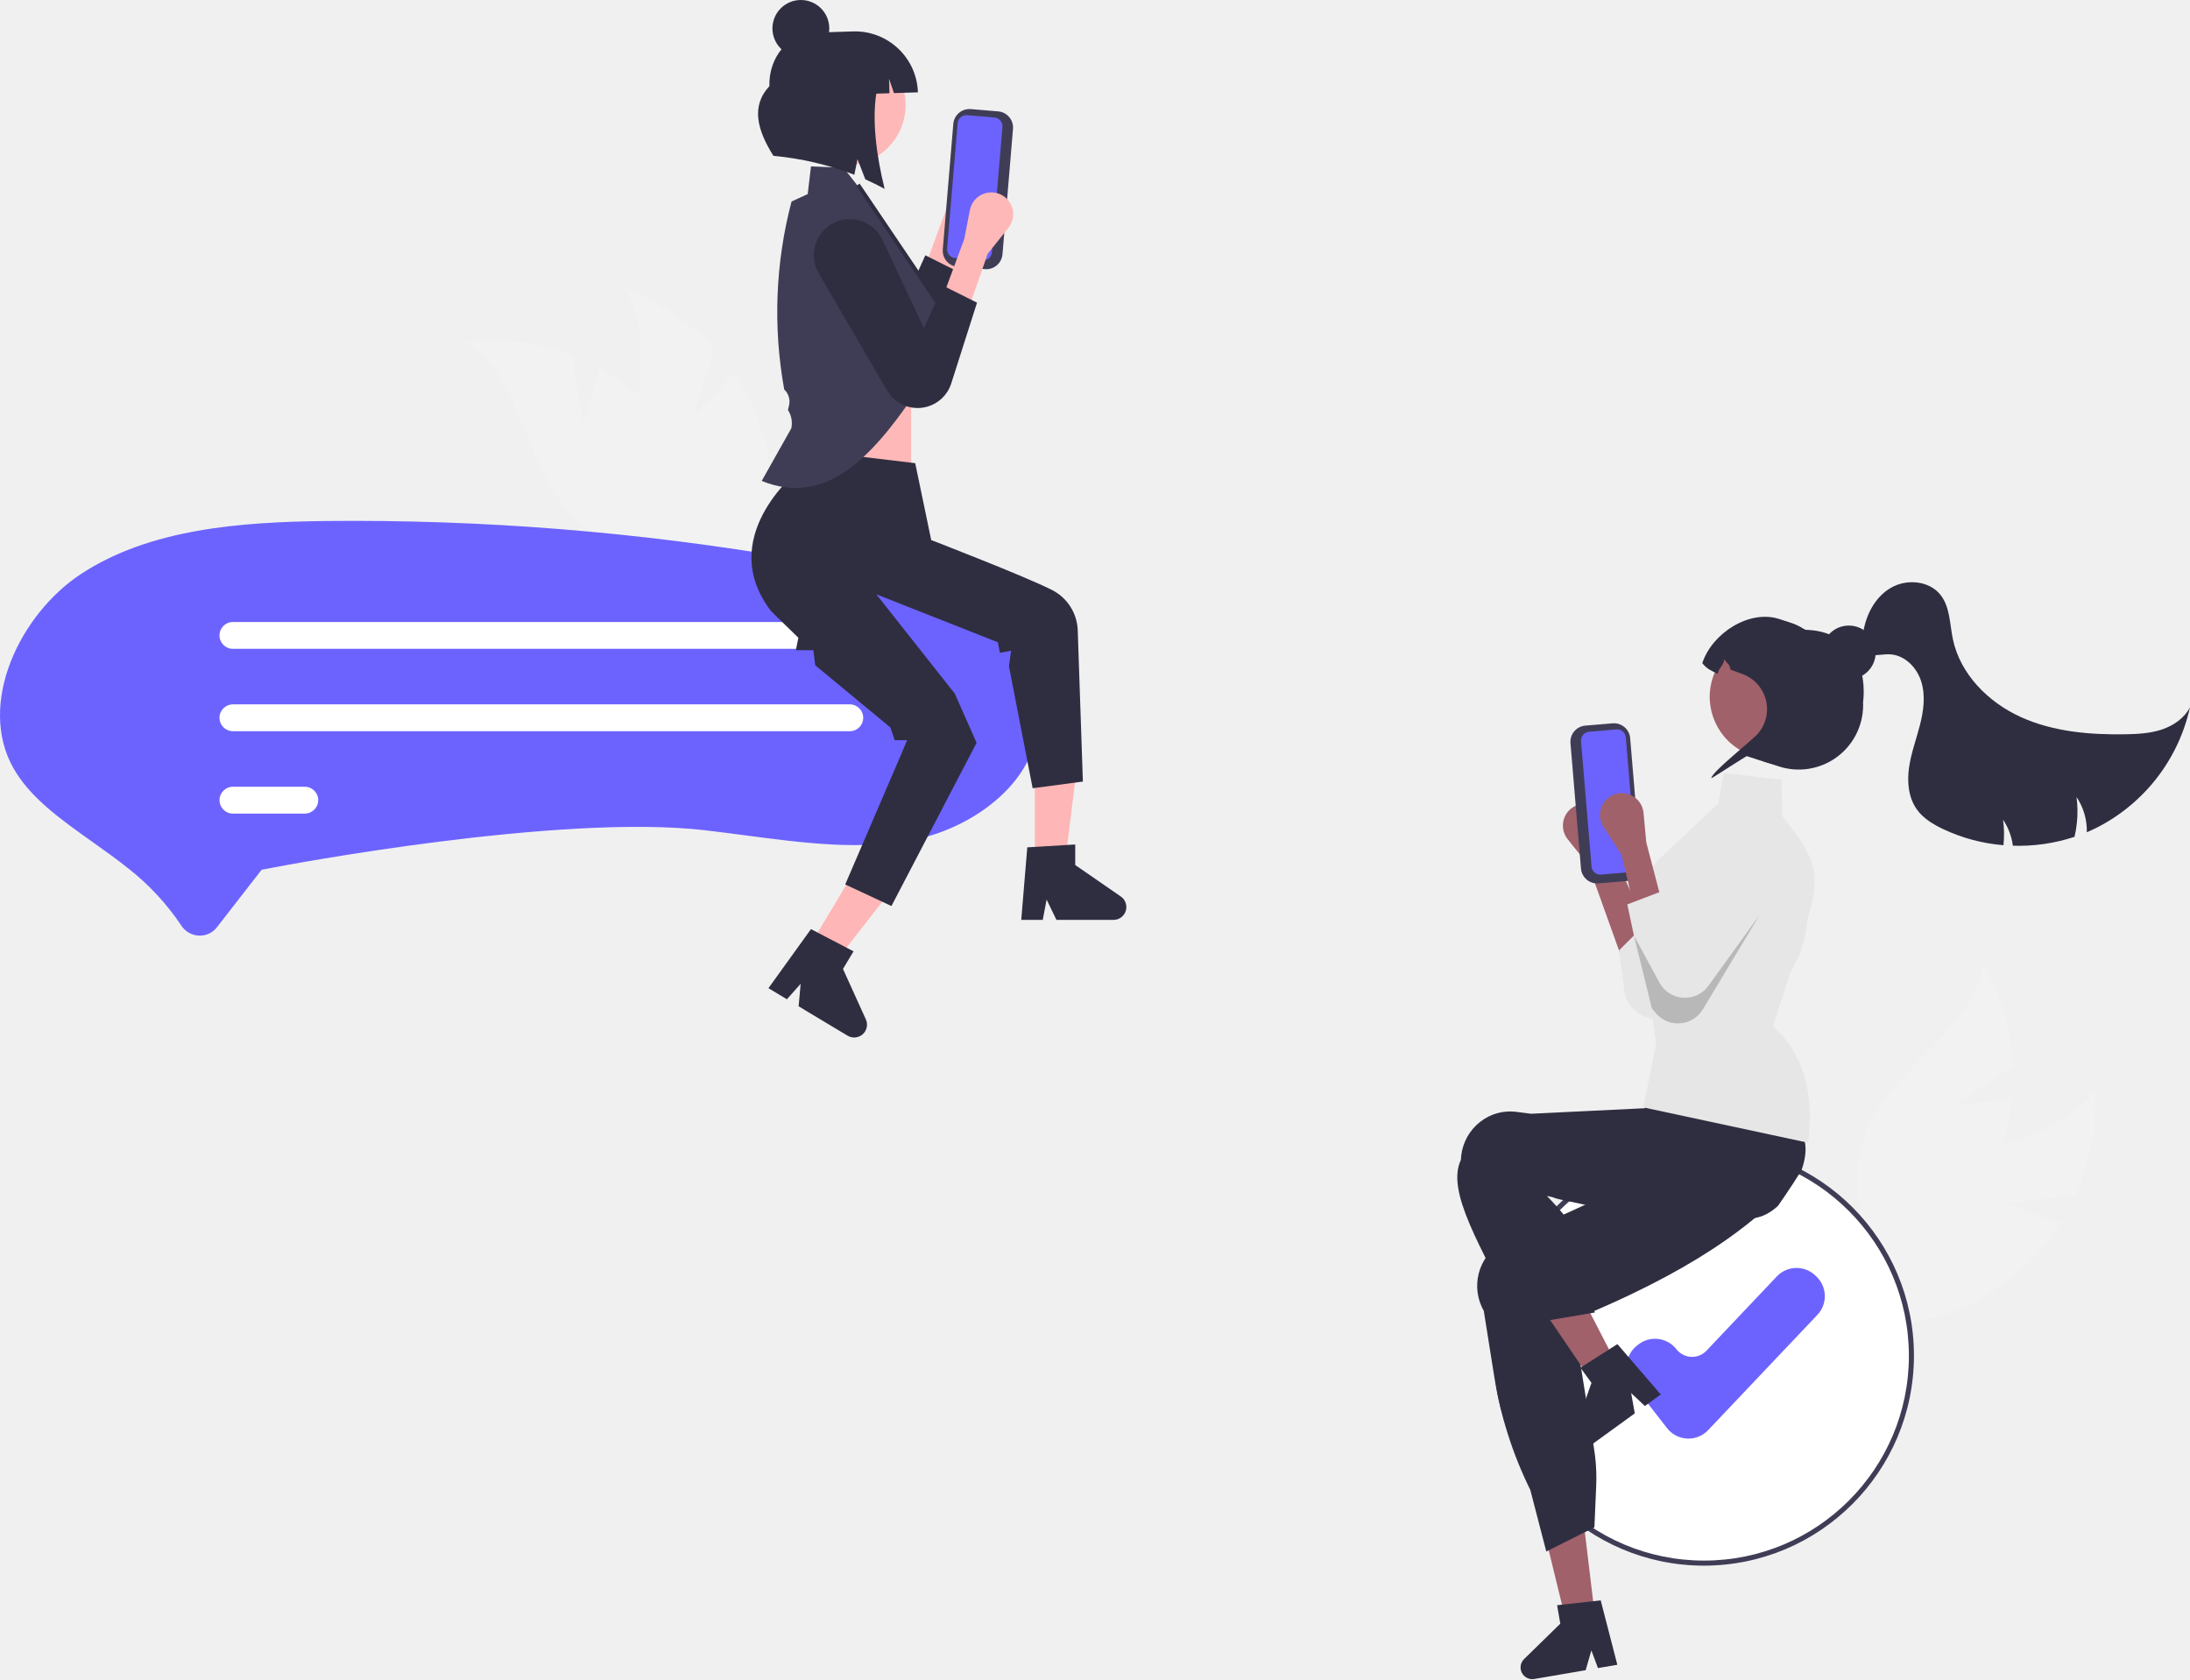
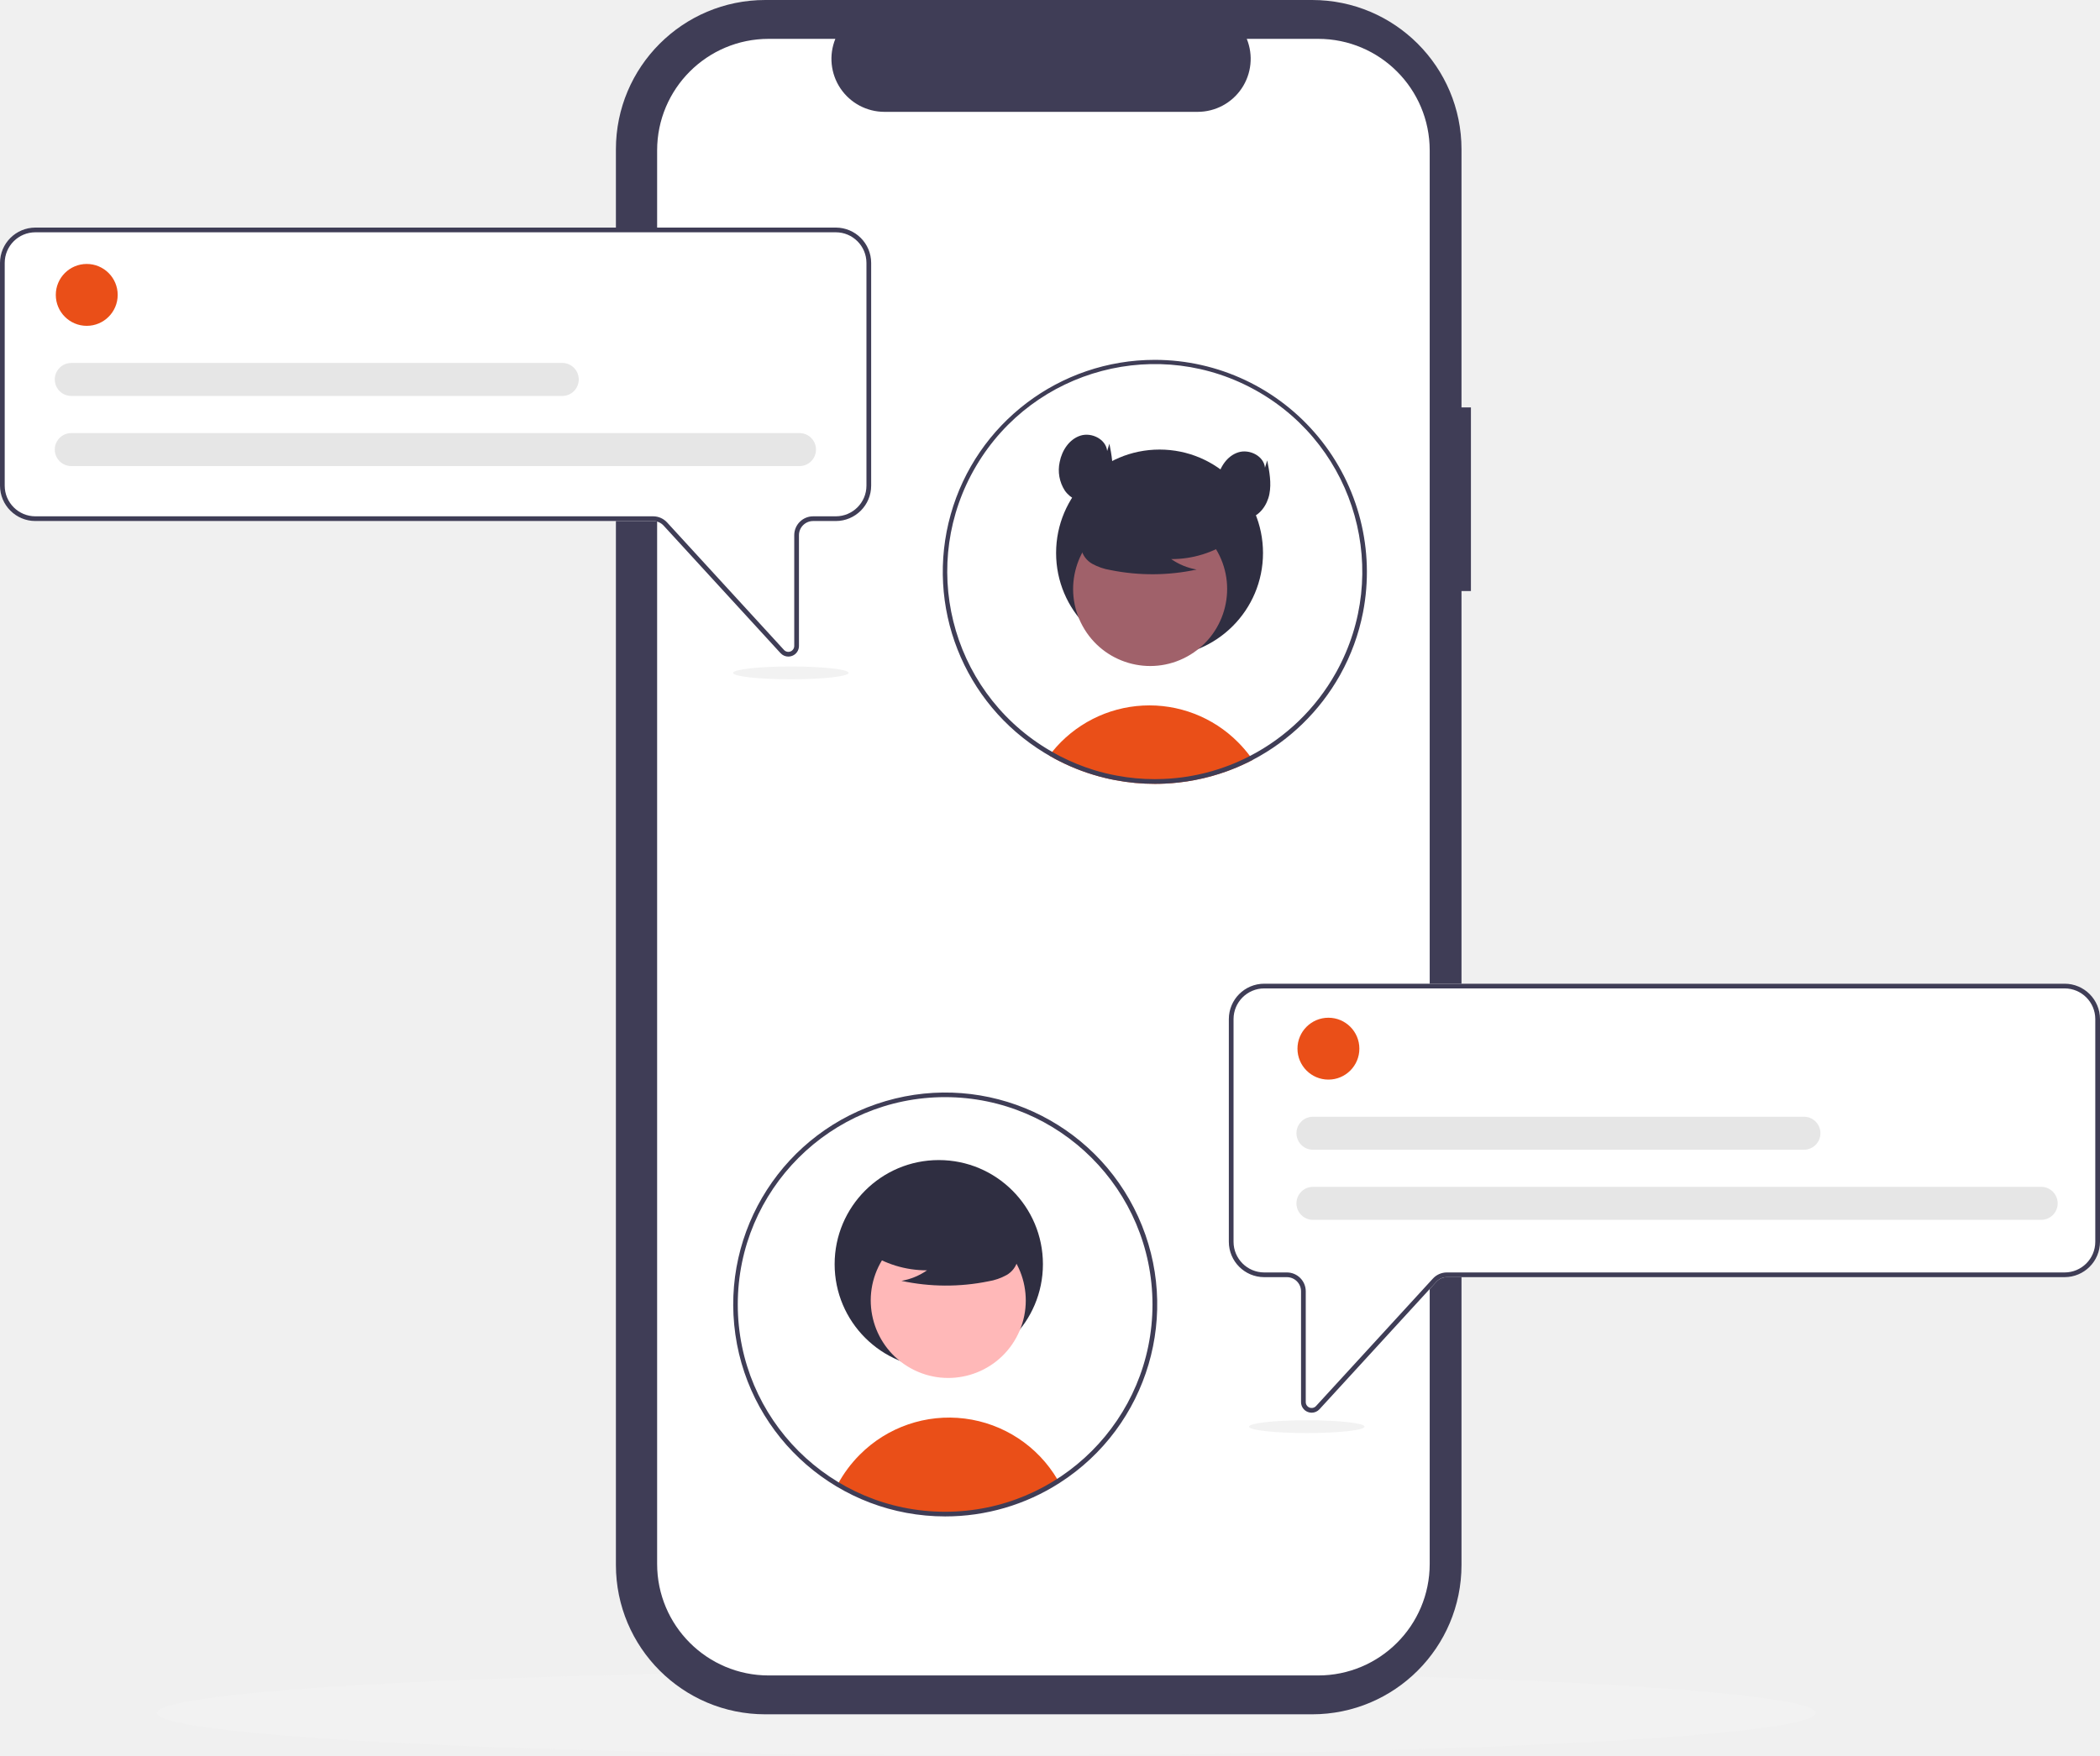
- <svg xmlns="http://www.w3.org/2000/svg" data-name="Layer 1" width="864.762" height="663.114" viewBox="0 0 864.762 663.114">
-   <path d="M960.145,593.558l27.03-3.065a87.77,87.77,0,0,0,7.539-41.552c-14.693,20.716-45.776,20.384-66.431,35.162a52.794,52.794,0,0,0-21.692,40.292l-8.925,17.105a88.466,88.466,0,0,0,70.244-23.506,85.453,85.453,0,0,0,13.484-16.666C970.757,598.107,960.145,593.558,960.145,593.558Z" transform="translate(-167.619 -118.4431)" fill="#f2f2f2" />
-   <path d="M939.565,554.633l22.826-14.798A87.77,87.77,0,0,0,950.607,499.282c-3.912,25.094-31.881,38.66-43.777,61.098a52.794,52.794,0,0,0-1.445,45.737l-.36,19.29a88.466,88.466,0,0,0,52.388-52.366,85.453,85.453,0,0,0,4.636-20.93C951.092,553.972,939.565,554.633,939.565,554.633Z" transform="translate(-167.619 -118.4431)" fill="#f2f2f2" />
-   <circle cx="672.853" cy="535.378" r="81.909" fill="#fff" />
-   <path d="M840.472,736.73A82.909,82.909,0,1,1,923.381,653.821,83.003,83.003,0,0,1,840.472,736.73Zm0-163.817A80.909,80.909,0,1,0,921.381,653.821,81,81,0,0,0,840.472,572.913Z" transform="translate(-167.619 -118.4431)" fill="#3f3d56" />
-   <path d="M834.34,686.557c-.175,0-.349-.006-.524-.014a10.711,10.711,0,0,1-7.94-4.126L812.187,664.819a10.716,10.716,0,0,1,1.878-15.04l.493-.383a10.715,10.715,0,0,1,15.043,1.88,7.816,7.816,0,0,0,11.837.576L869.231,622.51a10.732,10.732,0,0,1,15.152-.412l.456.434a10.714,10.714,0,0,1,.409,15.151L842.117,683.209A10.705,10.705,0,0,1,834.34,686.557Z" transform="translate(-167.619 -118.4431)" fill="#6c63ff" />
-   <polygon points="630.005 640.052 618.645 641.317 607.882 597.245 624.647 595.377 630.005 640.052" fill="#a0616a" />
-   <path d="M872.464,560.357c-.353-.351-.735-.693-1.116-1.018a103.626,103.626,0,0,0-9.176-6.795c-3.599-2.398-7.649-4.846-12.23-7.373q-3.326-1.837-7.03-3.75-1.855-.959-3.818-1.932a1.929,1.929,0,0,0-.172-.089l-.379-.192-27.568,22.757-1.958,1.539,5.078,6.262s-.442,4.979-.432,4.981l-5.041,12.58-.055.026-17.96,8.197-18.508,8.449-9.941,4.541a19.097,19.097,0,0,0-10.022,10.829,19.853,19.853,0,0,0,.654,15.333c.222.486.472.973.737,1.441l4.131,25.972a156.324,156.324,0,0,0,14.231,44.71l6.309,24.312.959-.481,14.269-7.147,3.77-1.884.712-16.335c.081-1.862.092-3.734.026-5.602a72.007,72.007,0,0,0-.875-9.127l-8.181-50.941q2.178-.888,4.296-1.784,9.821-4.109,18.596-8.308c19.026-9.093,34.526-18.533,47.19-28.759q5.338-4.302,10.014-8.807,1.719-1.646,3.346-3.324c.258-.259.51-.514.757-.775a19.328,19.328,0,0,0,4.796-17.871A19.721,19.721,0,0,0,872.464,560.357Z" transform="translate(-167.619 -118.4431)" fill="#2f2e41" />
-   <path d="M796.699,750.78l-12.297,1.359-1.93.211,1.256,7.302L769.438,773.613a4.629,4.629,0,0,0,4.014,7.877l20.294-3.476,2.258-7.822,2.604,6.989,7.644-1.308L799.689,750.452Z" transform="translate(-167.619 -118.4431)" fill="#2f2e41" />
-   <path d="M808.402,497.915,818.931,486.749,804.078,454.251l-2.209-11.415a8.631,8.631,0,0,0-14.09-4.913h0a8.631,8.631,0,0,0-1.123,11.944l8.201,10.251Z" transform="translate(-167.619 -118.4431)" fill="#a0616a" />
-   <path d="M818.931,481.749l-12,12,2.296,17.545a13.953,13.953,0,0,0,10.06,9.331h0a13.953,13.953,0,0,0,15.196-6.395L861.475,467.966a14.242,14.242,0,0,0-4.592-19.36h0a14.243,14.243,0,0,0-20.402,5.75L820.006,489.46Z" transform="translate(-167.619 -118.4431)" fill="#e6e6e6" />
-   <path d="M806.842,658.826c-.62.631-1.242,1.255-1.871,1.88-1.251,1.249-2.52,2.487-3.793,3.71-.64.613-1.288,1.227-1.929,1.832l.005.022-.042.018-.013.011-1.067.551-2.657-3.913-1.225-1.802-1.732-2.553-3.172-4.669L772.642,629.327l14.98-7.733,1.18,2.296.007-.002.583,1.138,10.955,21.226,2.237,4.34.07.131,1.344,2.591,1.16,2.246,1.293,2.51Z" transform="translate(-167.619 -118.4431)" fill="#a0616a" />
-   <path d="M803.747,650.857l-10.428,6.658-1.637,1.043,4.356,5.994-6.643,18.841a4.629,4.629,0,0,0,7.084,5.29l16.664-12.093-1.435-8.014,5.426,5.116,6.278-4.554-17.129-19.897Z" transform="translate(-167.619 -118.4431)" fill="#2f2e41" />
-   <path d="M441.689,282.178l7.985-26.005a87.77,87.77,0,0,0-35.084-23.506c13.124,21.743.407,50.108,5.706,74.946a52.794,52.794,0,0,0,28.277,35.978l12.117,15.014a88.466,88.466,0,0,0,6.502-73.787,85.453,85.453,0,0,0-9.894-19.018C450.098,274.266,441.689,282.178,441.689,282.178Z" transform="translate(-167.619 -118.4431)" fill="#f2f2f2" />
-   <path d="M397.784,285.501l-4.451-26.836a87.77,87.77,0,0,0-41.885-5.392c21.444,13.608,22.711,44.667,38.532,64.535a52.794,52.794,0,0,0,41.355,19.591l17.541,8.034a88.466,88.466,0,0,0-27.088-68.942,85.453,85.453,0,0,0-17.337-12.609C401.782,274.669,397.784,285.501,397.784,285.501Z" transform="translate(-167.619 -118.4431)" fill="#f2f2f2" />
-   <path d="M550.606,206.686l8.201-10.251a8.631,8.631,0,0,0-1.123-11.944h0a8.631,8.631,0,0,0-14.09,4.913l-2.209,11.415-8.383,22.634L543.061,228.482Z" transform="translate(-167.619 -118.4431)" fill="#ffb8b8" />
-   <path d="M525.457,236.027,508.982,200.923a14.243,14.243,0,0,0-20.402-5.75h0a14.242,14.242,0,0,0-4.592,19.36l26.992,46.265a13.953,13.953,0,0,0,15.196,6.395h0a13.953,13.953,0,0,0,10.06-9.331l10.179-31.894-13.413-6.706Z" transform="translate(-167.619 -118.4431)" fill="#2f2e41" />
-   <path d="M556.543,224.729l-10.793-.905a6.42,6.42,0,0,1-5.855-6.926l4.152-49.522a6.42,6.42,0,0,1,6.926-5.855l10.793.905a6.42,6.42,0,0,1,5.855,6.926l-4.152,49.522A6.42,6.42,0,0,1,556.543,224.729Z" transform="translate(-167.619 -118.4431)" fill="#3f3d56" />
-   <path d="M549.5,163.941a3.46,3.46,0,0,0-3.733,3.155l-4.152,49.522a3.46,3.46,0,0,0,3.155,3.733l10.793.905a3.46,3.46,0,0,0,3.733-3.155l4.152-49.522a3.46,3.46,0,0,0-3.155-3.733Z" transform="translate(-167.619 -118.4431)" fill="#6c63ff" />
-   <rect x="314.897" y="150.859" width="44.903" height="44.903" fill="#ffb8b8" />
-   <circle cx="368.533" cy="144.613" r="2.406" fill="#2f2e41" />
-   <polygon points="408.613 340.53 420.589 340.529 426.287 294.335 408.611 294.336 408.613 340.53" fill="#ffb6b6" />
-   <path d="M573.262,453.065l18.932-1.13v8.111l17.999,12.431a5.067,5.067,0,0,1-2.879,9.236H584.775l-3.885-8.023-1.517,8.023h-8.498Z" transform="translate(-167.619 -118.4431)" fill="#2f2e41" />
-   <polygon points="319.732 373.506 330.001 379.669 358.659 342.994 343.504 333.898 319.732 373.506" fill="#ffb6b6" />
-   <path d="M487.845,485.355l16.814,8.774-4.174,6.955,9.035,19.921a5.067,5.067,0,0,1-7.222,6.437L482.972,515.843l.798-8.879-5.43,6.099-7.286-4.374Z" transform="translate(-167.619 -118.4431)" fill="#2f2e41" />
-   <path d="M246.538,487.929c-.118,0-.236-.002-.356-.007a8.649,8.649,0,0,1-6.955-3.955A97.704,97.704,0,0,0,218.659,461.686c-4.827-3.858-9.871-7.446-14.749-10.915-12.584-8.948-24.435-17.375-31.014-29.02-14.343-25.391,2.548-60.758,26.679-76.618,27.066-17.789,62.667-20.579,97.107-20.945q5.369-.057,10.744-.056h0A1024.404,1024.404,0,0,1,492.431,341.048c20.294,3.744,41.536,8.331,58.606,19.461,16.969,11.065,27.283,28.49,26.276,44.393-1.469,23.216-26.08,40.563-48.49,45.099-21.36,4.319-43.55,1.4-67.042-1.691-5.186-.682-10.549-1.388-15.851-2.001-57.63-6.661-165.893,13.87-170.473,14.748l-4.544.87-17.631,22.689A8.461,8.461,0,0,1,246.538,487.929Z" transform="translate(-167.619 -118.4431)" fill="#6c63ff" />
-   <path d="M503.172,374.673H259.589a5.3,5.3,0,0,1,0-10.6H503.172a5.3,5.3,0,0,1,0,10.6Z" transform="translate(-167.619 -118.4431)" fill="#fff" />
-   <path d="M503.172,407.204H259.589a5.3,5.3,0,1,1-.011-10.6h243.595a5.3,5.3,0,0,1,0,10.6Z" transform="translate(-167.619 -118.4431)" fill="#fff" />
-   <path d="M287.975,439.734H259.589a5.3,5.3,0,0,1,0-10.6H287.975a5.3,5.3,0,0,1,0,10.6Z" transform="translate(-167.619 -118.4431)" fill="#fff" />
-   <path d="M529.008,301.35l-48.009-5.729,1.381,9.102s-32.509,26.195-10.255,55.098l10.744,10.478-.989,4.924h6.9l.74,5.941,29.68,24.568,1.704,5.027h4.888l-2.389,5.715-22.035,51.249,18.256,8.512,33.623-64.457-8.612-19.427-30.982-39.213,47.987,18.954.818,4.161,4.411-.835-.852,6.124,9.364,48.181,19.835-2.632-2.039-59.951a18.59,18.59,0,0,0-10.128-15.694c-10.167-5.222-47.726-19.733-47.726-19.733Z" transform="translate(-167.619 -118.4431)" fill="#2f2e41" />
-   <path d="M509.778,196.334l-9.038-11.618-12.893-.559-1.287,10.927L480.172,198.03a171.329,171.329,0,0,0-2.886,74.227l0,0h0a6.609,6.609,0,0,1,1.88,6.42l-.414,1.651.038.06a9.672,9.672,0,0,1,1.284,7.22h0L468.396,308.361c24.801,10.108,42.982-8.742,59.825-33.445l10.424-36.083Z" transform="translate(-167.619 -118.4431)" fill="#3f3d56" />
-   <polygon points="369.331 144.693 371.765 120.349 339.45 72.513 338.121 73.41 370.111 120.767 367.735 144.533 369.331 144.693" fill="#2f2e41" />
-   <circle cx="333.752" cy="41.482" r="23.838" fill="#ffb8b8" />
-   <path d="M504.436,130.853l-2.991.095-1.016.032-11.384.361c-10.09.32-17.978,9.782-17.617,21.133-7.371,7.886-4.782,17.391,1.586,27.51a119.655,119.655,0,0,1,31.959,7.47l1.242-6.18,3.09,7.989q3.838,1.712,7.623,3.768c-3.323-13.494-4.943-27.01-3.292-37.601l5.213-.165-.181-5.705,1.951,5.649,9.451-.3v0A24.857,24.857,0,0,0,504.436,130.853Z" transform="translate(-167.619 -118.4431)" fill="#2f2e41" />
-   <circle cx="316.235" cy="11.226" r="11.226" fill="#2f2e41" />
-   <path d="M557.606,218.686l8.201-10.251a8.631,8.631,0,0,0-1.123-11.944h0a8.631,8.631,0,0,0-14.09,4.913l-2.209,11.415-8.383,22.634L550.061,240.482Z" transform="translate(-167.619 -118.4431)" fill="#ffb8b8" />
-   <path d="M532.457,248.027,515.982,212.923a14.243,14.243,0,0,0-20.402-5.75h0a14.242,14.242,0,0,0-4.592,19.36l26.992,46.265a13.953,13.953,0,0,0,15.196,6.395h0a13.953,13.953,0,0,0,10.06-9.331l10.179-31.894-13.413-6.706Z" transform="translate(-167.619 -118.4431)" fill="#2f2e41" />
-   <path d="M878.936,580.675c-1.038,1.666-2.098,3.325-3.166,4.969q-2.977,4.59-6.112,9.043c0,.008-.008.008-.015.015a21.384,21.384,0,0,1-4.014,2.931c-.061.045-.129.076-.189.114a14.799,14.799,0,0,1-3.378,1.356c-.424.106-.856.212-1.28.318-1.53.364-3.045.674-4.552.947-2.681.477-5.332.818-7.968,1.03-.212.023-.424.038-.636.053-10.838.795-21.389-.485-32.402-2.583-5.438-1.03-10.99-2.265-16.739-3.545-1.878-.424-3.764-.841-5.673-1.257-.144-.03-.295-.068-.447-.098-2.727-.598-5.499-1.189-8.339-1.772-3.575-.735-1.742-.777-5.575-1.451,0,0,8.842,8.979,10.312,12.872,1.636,4.787,2.931,8.574.197,16.458l8.491,16.67L767.931,641.749c-16.27-31.881-29.272-52.874-23.464-65.238.023-.576.068-1.159.144-1.734a19.843,19.843,0,0,1,7.551-13.361,19.109,19.109,0,0,1,14.232-3.893l5.794.75,44.937-2.183,1.765-7.195.326-.121,10.354-3.795,35.81-13.126.091-.03,2.356-.863.28.454c.083.136.167.273.242.409a70.195,70.195,0,0,1,5.658,13.133,206.174,206.174,0,0,1,5.946,22.699q.102.5.182.909l.023.083c.023.129.038.212.045.235C881.027,572.32,880.451,576.516,878.936,580.675Z" transform="translate(-167.619 -118.4431)" fill="#2f2e41" />
-   <line x1="617.119" y1="550.991" x2="616.407" y2="550.991" fill="#2f2e41" />
-   <path d="M871.381,440.723l-.259-14.354-22.741-2.646-2.385,12.121-23.901,22.46c-16.993,20.775-4.645,35.101-3.906,37.232l2.102,26.196,1.322,9.102-5.162,24.909,65.152,13.976c2.086-17.221-.237-33.222-13.839-46.102l6.873-21.385,0,0a43.912,43.912,0,0,0,6.392-18.421l.247-2.236C887.35,462.651,883.753,456.28,871.381,440.723Z" transform="translate(-167.619 -118.4431)" fill="#e6e6e6" />
-   <path d="M903.286,395.861c.015.371.023.742.023,1.106a25.426,25.426,0,0,1-33.31,24.131l-4.673-1.522c-.038-.015-.083-.023-.121-.038l-7.703-2.515a5.267,5.267,0,0,1,.015-.977c-11.49-4.908,4.393-21.033,8.339-33.144.613-1.886-20.48-.477-19.48-2.09-.22-.114-.439-.227-.644-.341A31.216,31.216,0,0,1,880.208,367.035c.167.038.341.091.507.136,14.966.371,22.828,10.801,22.828,24.343A37.142,37.142,0,0,1,903.286,395.861Z" transform="translate(-167.619 -118.4431)" fill="#2f2e41" />
-   <path d="M890.32,401.193a24.401,24.401,0,0,1-30.758,15.625q-1.045-.341-2.045-.773a24.39,24.39,0,0,1-13.58-29.978,24.146,24.146,0,0,1,2.439-5.256,24.393,24.393,0,0,1,43.944,20.382Z" transform="translate(-167.619 -118.4431)" fill="#a0616a" />
-   <path d="M865.321,419.573a.844.844,0,0,1-.12-.04l-7.7-2.51c-.02-.33-14.16,9.03-14.12,8.7.22-2.53,16.15-14.87,18.53-17.74a14.759,14.759,0,0,0-6.48-23.44,1.181,1.181,0,0,1-.2-.07c-1.49-.52-2.92-1.05-4.26-1.58-.66-2.75-1-1.84-2.59-4.17.29,2.12-2.4,3.72-2.44,5.86-.55-.25-1.07-.51-1.57-.77-.22-.12-.43-.23-.64-.34a10.618,10.618,0,0,1-3.93-3.14c3.85-11.83,18.58-21.3,30.41-17.43l4.47,1.45a22.434,22.434,0,0,1,13.03,11.09,25.257,25.257,0,0,1,7.58,9.49C905.071,404.583,886.181,426.273,865.321,419.573Z" transform="translate(-167.619 -118.4431)" fill="#2f2e41" />
-   <circle cx="730.048" cy="257.643" r="10.604" fill="#2f2e41" />
-   <path d="M1032.381,397.713a70.321,70.321,0,0,1-37.12,47.73c-1.19.59-2.4,1.14-3.62,1.65a23.986,23.986,0,0,0-4.07-13.91,42.678,42.678,0,0,1,.16,10.04,42.241,42.241,0,0,1-.95,5.69,70.484,70.484,0,0,1-24.34,3.51,23.649,23.649,0,0,0-3.87-10.24,42.678,42.678,0,0,1,.16,10.04,68.904,68.904,0,0,1-23.93-6.41c-3.91-1.86-7.75-4.19-10.27-7.71-3.35-4.69-3.91-10.88-3.09-16.58.82-5.71,2.87-11.16,4.3-16.74s2.24-11.55.56-17.06c-1.67-5.52-6.36-10.43-12.11-10.86-2.62-.2-5.25.52-7.87.28-2.62-.25-5.46-2-5.52-4.63l2.51-4.08c1.06-7.14,4.7-14.22,10.94-17.85,6.23-3.64,15.19-2.86,19.64,2.82,3.75,4.78,3.61,11.42,4.84,17.37,2.86,13.82,13.91,24.94,26.75,30.8,12.85,5.85,27.31,7.08,41.43,6.84,4.84-.09,9.76-.35,14.36-1.88C1025.881,404.993,1030.181,402.033,1032.381,397.713Z" transform="translate(-167.619 -118.4431)" fill="#2f2e41" />
-   <path d="M791.899,461.441l-4.152-49.522a6.42,6.42,0,0,1,5.855-6.926l10.793-.905a6.42,6.42,0,0,1,6.926,5.855l4.152,49.522a6.42,6.42,0,0,1-5.855,6.926l-10.793.905A6.42,6.42,0,0,1,791.899,461.441Z" transform="translate(-167.619 -118.4431)" fill="#3f3d56" />
-   <path d="M795.075,407.413a3.46,3.46,0,0,0-3.155,3.733l4.152,49.522a3.46,3.46,0,0,0,3.733,3.155l10.793-.905a3.46,3.46,0,0,0,3.155-3.733L809.601,409.663a3.46,3.46,0,0,0-3.733-3.155Z" transform="translate(-167.619 -118.4431)" fill="#6c63ff" />
-   <path d="M813.273,478.433l10.508-4.01-6.103-23.352-1.069-11.577a8.631,8.631,0,0,0-13.535-6.283h0a8.631,8.631,0,0,0-2.299,11.775l7.147,11.012Z" transform="translate(-167.619 -118.4431)" fill="#a0616a" />
-   <path d="M824.196,470.252l-14.01,5.347,6.974,32.745a13.953,13.953,0,0,0,9.088,10.281h0a13.953,13.953,0,0,0,15.754-4.86l31.436-43.368a14.242,14.242,0,0,0-2.655-19.719h0a14.242,14.242,0,0,0-20.871,3.703l-19.867,33.302Z" transform="translate(-167.619 -118.4431)" fill="#e6e6e6" />
-   <path d="M812.801,487.879l7.082,28.759,1.469,1.788a11.448,11.448,0,0,0,18.656-1.367l22.443-37.316-20.235,27.999A11.448,11.448,0,0,1,822.869,506.485Z" transform="translate(-167.619 -118.4431)" opacity="0.2" />
+ <svg xmlns="http://www.w3.org/2000/svg" data-name="Layer 1" width="891.295" height="745.194" viewBox="0 0 891.295 745.194">
+   <ellipse cx="418.644" cy="727.194" rx="352" ry="18" fill="#f2f2f2" />
+   <path d="M778.65,250.35h-3.999V140.805a63.402,63.402,0,0,0-63.402-63.402H479.162a63.402,63.402,0,0,0-63.402,63.402v600.974a63.402,63.402,0,0,0,63.402,63.402H711.249a63.402,63.402,0,0,0,63.402-63.402V328.326h3.999Z" transform="translate(-154.3525 -77.40283)" fill="#3f3d56" />
+   <path d="M761.156,141.247v600.09a47.351,47.351,0,0,1-47.35,47.35h-233.2a47.351,47.351,0,0,1-47.35-47.35v-600.09a47.351,47.351,0,0,1,47.35-47.35h28.29a22.507,22.507,0,0,0,20.83,30.99h132.96a22.507,22.507,0,0,0,20.83-30.99h30.29A47.351,47.351,0,0,1,761.156,141.247Z" transform="translate(-154.3525 -77.40283)" fill="#fff" />
+   <path d="M686.03,400.003q-2.325,1.215-4.73,2.3-2.19.99-4.45,1.86c-.55.21-1.11.42-1.67.63a89.528,89.528,0,0,1-13.6,3.75q-3.435.675-6.96,1.06-2.91.33-5.88.47c-1.41.07-2.82.1-4.24.1a89.841,89.841,0,0,1-16.76-1.57c-1.44-.26-2.85-.57-4.26-.91a88.778,88.778,0,0,1-19.67-7.26c-.56-.28-1.12-.58-1.68-.87-.83-.44-1.64-.9-2.45-1.38.39-.54.81-1.07,1.24-1.59a53.034,53.034,0,0,1,78.87-4.1,54.277,54.277,0,0,1,5.06,5.86C685.26,398.893,685.65,399.443,686.03,400.003Z" transform="translate(-154.3525 -77.40283)" fill="#ea4f18" />
+   <circle cx="492.143" cy="234.764" r="43.91" fill="#2f2e41" />
+   <circle cx="642.499" cy="327.462" r="32.681" transform="translate(-232.6876 270.9066) rotate(-28.66315)" fill="#a0616a" />
+   <path d="M676.839,306.906a44.448,44.448,0,0,1-25.402,7.85,27.238,27.238,0,0,0,10.796,4.442,89.628,89.628,0,0,1-36.61.206,23.694,23.694,0,0,1-7.664-2.632,9.699,9.699,0,0,1-4.731-6.327c-.803-4.589,2.772-8.757,6.488-11.567a47.858,47.858,0,0,1,40.217-8.036c4.492,1.161,8.993,3.123,11.911,6.731s3.782,9.17,1.002,12.885Z" transform="translate(-154.3525 -77.40283)" fill="#2f2e41" />
+   <path d="M644.5,230.173a89.987,89.987,0,0,0-46.84,166.83l.58.34q.72.435,1.44.84c.81.48,1.62.94,2.45,1.38.56.29,1.12.59,1.68.87a88.778,88.778,0,0,0,19.67,7.26c1.41.34,2.82.65,4.26.91a89.841,89.841,0,0,0,16.76,1.57c1.42,0,2.83-.03,4.24-.1q2.97-.135,5.88-.47,3.525-.39,6.96-1.06a89.528,89.528,0,0,0,13.6-3.75c.56-.21,1.12-.42,1.67-.63q2.265-.87,4.45-1.86,2.4-1.08,4.73-2.3a90.792,90.792,0,0,0,37.04-35.97c.04-.08.09-.16.13-.24a89.306,89.306,0,0,0,9.65-26.41,90.051,90.051,0,0,0-88.35-107.21Zm77.06,132.45c-.08.14-.15.28-.23.41a88.172,88.172,0,0,1-36.48,35.32q-2.295,1.2-4.67,2.25c-1.31.59-2.65,1.15-4,1.67-.57.22-1.15.44-1.73.64a85.721,85.721,0,0,1-11.73,3.36,84.695,84.695,0,0,1-8.95,1.41c-1.85.2-3.73.34-5.62.41-1.21.05-2.43.08-3.65.08a86.762,86.762,0,0,1-16.22-1.51,85.625,85.625,0,0,1-9.63-2.36,88.466,88.466,0,0,1-13.99-5.67c-.52-.27-1.04-.54-1.55-.82-.73-.39-1.47-.79-2.19-1.22-.54-.3-1.08-.62-1.61-.94-.31-.18-.62-.37-.93-.56a88.069,88.069,0,1,1,123.18-32.47Z" transform="translate(-154.3525 -77.40283)" fill="#3f3d56" />
+   <path d="M624.26,268.863c-.472-4.968-6.558-8.026-11.318-6.526s-7.884,6.293-8.829,11.193a16.057,16.057,0,0,0,2.165,12.122c2.406,3.462,6.827,5.623,10.95,4.744,4.707-1.003,7.968-5.6,8.901-10.321s.007-9.589-.919-14.312Z" transform="translate(-154.3525 -77.40283)" fill="#2f2e41" />
+   <path d="M691.242,275.96c-.472-4.968-6.559-8.026-11.318-6.526s-7.884,6.293-8.829,11.193a16.057,16.057,0,0,0,2.165,12.122c2.406,3.462,6.827,5.623,10.95,4.744,4.707-1.003,7.968-5.6,8.901-10.321s.007-9.589-.919-14.312Z" transform="translate(-154.3525 -77.40283)" fill="#2f2e41" />
+   <path d="M488.936,356.142a4.475,4.475,0,0,1-3.307-1.464L436.008,300.544a6.02,6.02,0,0,0-4.426-1.947H169.362a15.026,15.026,0,0,1-15.009-15.009V189.025a15.026,15.026,0,0,1,15.009-15.009H509.087A15.026,15.026,0,0,1,524.096,189.025v94.562A15.026,15.026,0,0,1,509.087,298.597h-9.631a6.012,6.012,0,0,0-6.005,6.005v47.033a4.474,4.474,0,0,1-2.87,4.196A4.526,4.526,0,0,1,488.936,356.142Z" transform="translate(-154.3525 -77.40283)" fill="#fff" />
+   <path d="M488.936,356.142a4.475,4.475,0,0,1-3.307-1.464L436.008,300.544a6.02,6.02,0,0,0-4.426-1.947H169.362a15.026,15.026,0,0,1-15.009-15.009V189.025a15.026,15.026,0,0,1,15.009-15.009H509.087A15.026,15.026,0,0,1,524.096,189.025v94.562A15.026,15.026,0,0,1,509.087,298.597h-9.631a6.012,6.012,0,0,0-6.005,6.005v47.033a4.474,4.474,0,0,1-2.87,4.196A4.526,4.526,0,0,1,488.936,356.142ZM169.362,176.016A13.024,13.024,0,0,0,156.353,189.025v94.562a13.024,13.024,0,0,0,13.009,13.009H431.581a8.024,8.024,0,0,1,5.9,2.596l49.622,54.133a2.503,2.503,0,0,0,4.347-1.691v-47.033a8.014,8.014,0,0,1,8.005-8.005H509.087a13.024,13.024,0,0,0,13.009-13.009V189.025A13.024,13.024,0,0,0,509.087,176.016Z" transform="translate(-154.3525 -77.40283)" fill="#3f3d56" />
+   <circle cx="36.816" cy="125.193" r="13.134" fill="#ea4f18" />
+   <path d="M493.764,275.269H184.684a7.005,7.005,0,1,1,0-14.009H493.764a7.005,7.005,0,0,1,0,14.009Z" transform="translate(-154.3525 -77.40283)" fill="#e6e6e6" />
+   <path d="M393.073,245.5H184.684a7.005,7.005,0,1,1,0-14.009H393.073a7.005,7.005,0,0,1,0,14.009Z" transform="translate(-154.3525 -77.40283)" fill="#e6e6e6" />
+   <path d="M709.419,676.831a4.474,4.474,0,0,1-2.87-4.196v-47.033a6.012,6.012,0,0,0-6.005-6.005H690.913a15.026,15.026,0,0,1-15.009-15.009V510.025A15.026,15.026,0,0,1,690.913,495.016H1030.638a15.026,15.026,0,0,1,15.009,15.009v94.562a15.026,15.026,0,0,1-15.009,15.009H768.419a6.02,6.02,0,0,0-4.426,1.947l-49.622,54.133a4.475,4.475,0,0,1-3.307,1.464A4.526,4.526,0,0,1,709.419,676.831Z" transform="translate(-154.3525 -77.40283)" fill="#fff" />
+   <path d="M709.419,676.831a4.474,4.474,0,0,1-2.87-4.196v-47.033a6.012,6.012,0,0,0-6.005-6.005H690.913a15.026,15.026,0,0,1-15.009-15.009V510.025A15.026,15.026,0,0,1,690.913,495.016H1030.638a15.026,15.026,0,0,1,15.009,15.009v94.562a15.026,15.026,0,0,1-15.009,15.009H768.419a6.02,6.02,0,0,0-4.426,1.947l-49.622,54.133a4.475,4.475,0,0,1-3.307,1.464A4.526,4.526,0,0,1,709.419,676.831ZM690.913,497.016A13.024,13.024,0,0,0,677.904,510.025v94.562A13.024,13.024,0,0,0,690.913,617.597h9.631a8.014,8.014,0,0,1,8.005,8.005v47.033a2.503,2.503,0,0,0,4.347,1.691l49.622-54.133a8.024,8.024,0,0,1,5.9-2.596h262.22a13.024,13.024,0,0,0,13.009-13.009V510.025a13.024,13.024,0,0,0-13.009-13.009Z" transform="translate(-154.3525 -77.40283)" fill="#3f3d56" />
+   <path d="M603.53,706.113a89.069,89.069,0,0,1-93.65,1.49,54.129,54.129,0,0,1,9.4-12.65,53.433,53.433,0,0,1,83.91,10.57C603.3,705.713,603.42,705.913,603.53,706.113Z" transform="translate(-154.3525 -77.40283)" fill="#ea4f18" />
+   <circle cx="398.443" cy="536.688" r="44.202" fill="#2f2e41" />
+   <circle cx="556.819" cy="629.489" r="32.898" transform="translate(-416.965 738.7288) rotate(-61.33685)" fill="#ffb8b8" />
+   <path d="M522.25,608.796a44.744,44.744,0,0,0,25.571,7.902,27.419,27.419,0,0,1-10.868,4.471,90.223,90.223,0,0,0,36.853.207,23.852,23.852,0,0,0,7.715-2.65,9.764,9.764,0,0,0,4.762-6.369c.809-4.619-2.791-8.816-6.531-11.644a48.176,48.176,0,0,0-40.484-8.09c-4.522,1.169-9.053,3.144-11.99,6.776s-3.807,9.231-1.009,12.971Z" transform="translate(-154.3525 -77.40283)" fill="#2f2e41" />
+   <path d="M555.5,721.173a89.972,89.972,0,1,1,48.571-14.219A89.88,89.88,0,0,1,555.5,721.173Zm0-178a88.008,88.008,0,1,0,88,88A88.1,88.1,0,0,0,555.5,543.173Z" transform="translate(-154.3525 -77.40283)" fill="#3f3d56" />
+   <circle cx="563.816" cy="445.193" r="13.134" fill="#ea4f18" />
+   <path d="M1020.764,595.269H711.684a7.005,7.005,0,1,1,0-14.009h309.08a7.005,7.005,0,0,1,0,14.009Z" transform="translate(-154.3525 -77.40283)" fill="#e6e6e6" />
+   <path d="M920.073,565.5H711.684a7.005,7.005,0,1,1,0-14.009H920.073a7.005,7.005,0,0,1,0,14.009Z" transform="translate(-154.3525 -77.40283)" fill="#e6e6e6" />
+   <ellipse cx="554.644" cy="605.661" rx="24.504" ry="2.72" fill="#f2f2f2" />
+   <ellipse cx="335.644" cy="285.661" rx="24.504" ry="2.72" fill="#f2f2f2" />
</svg>
